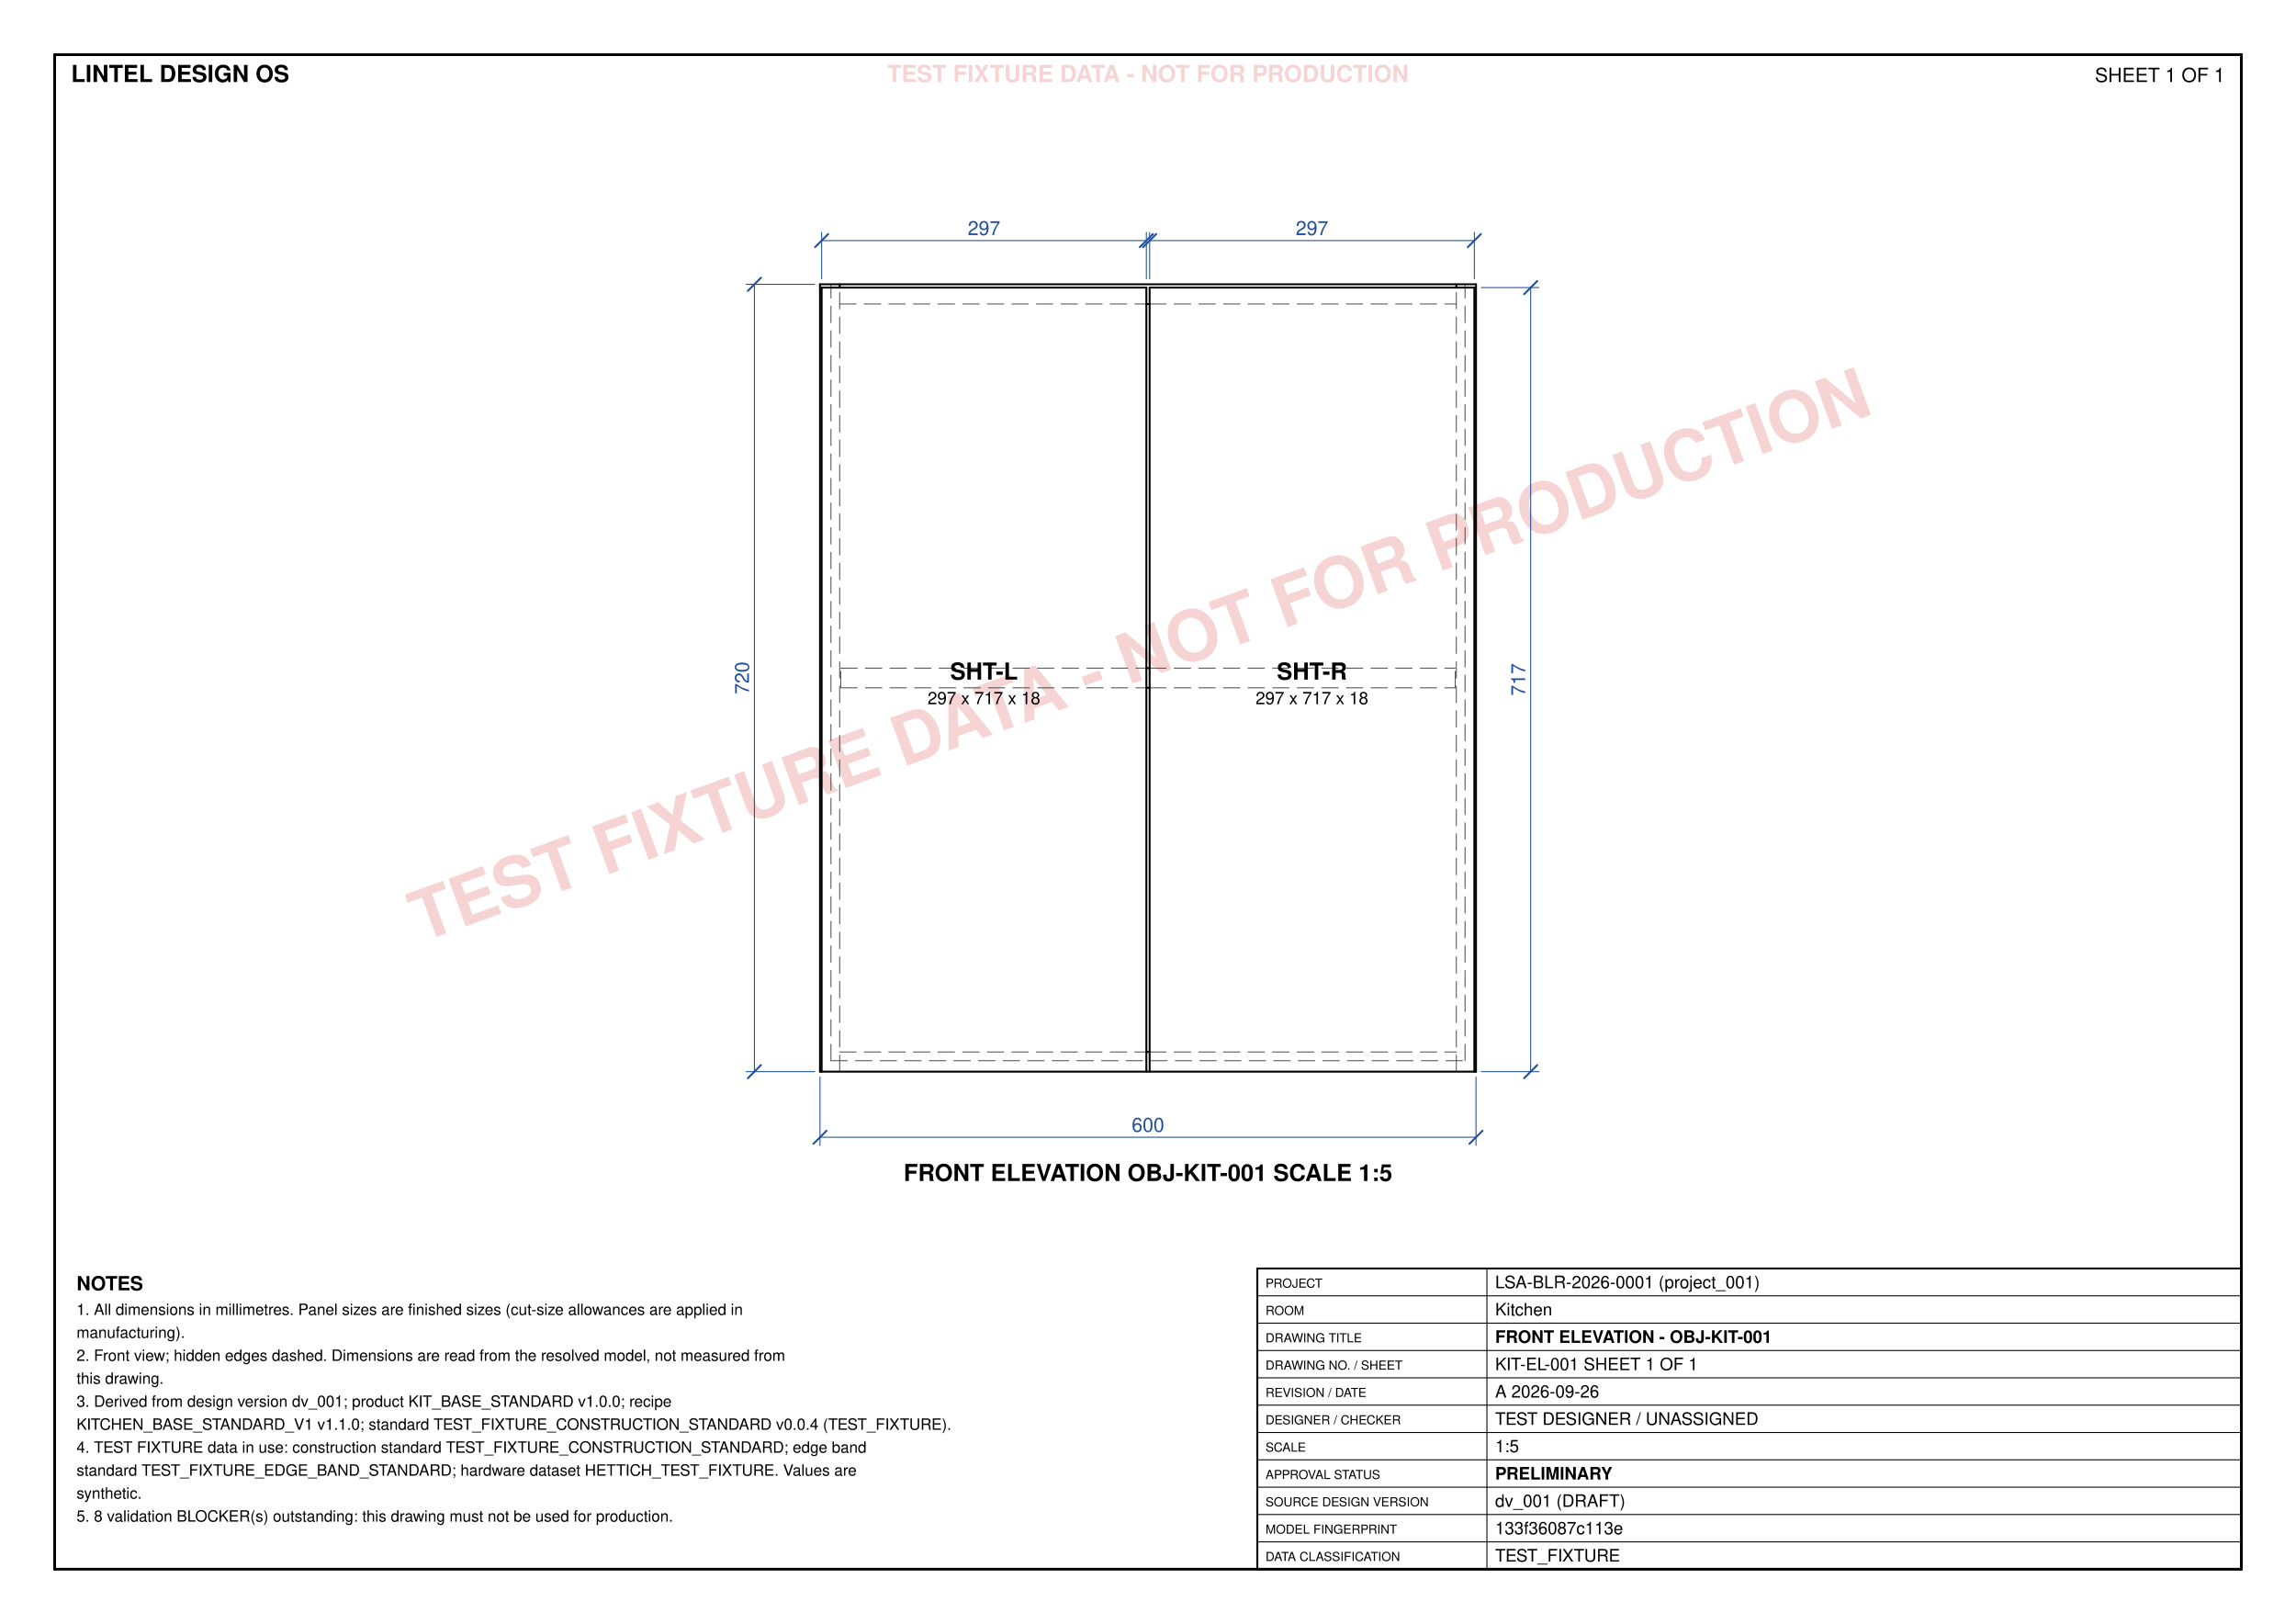
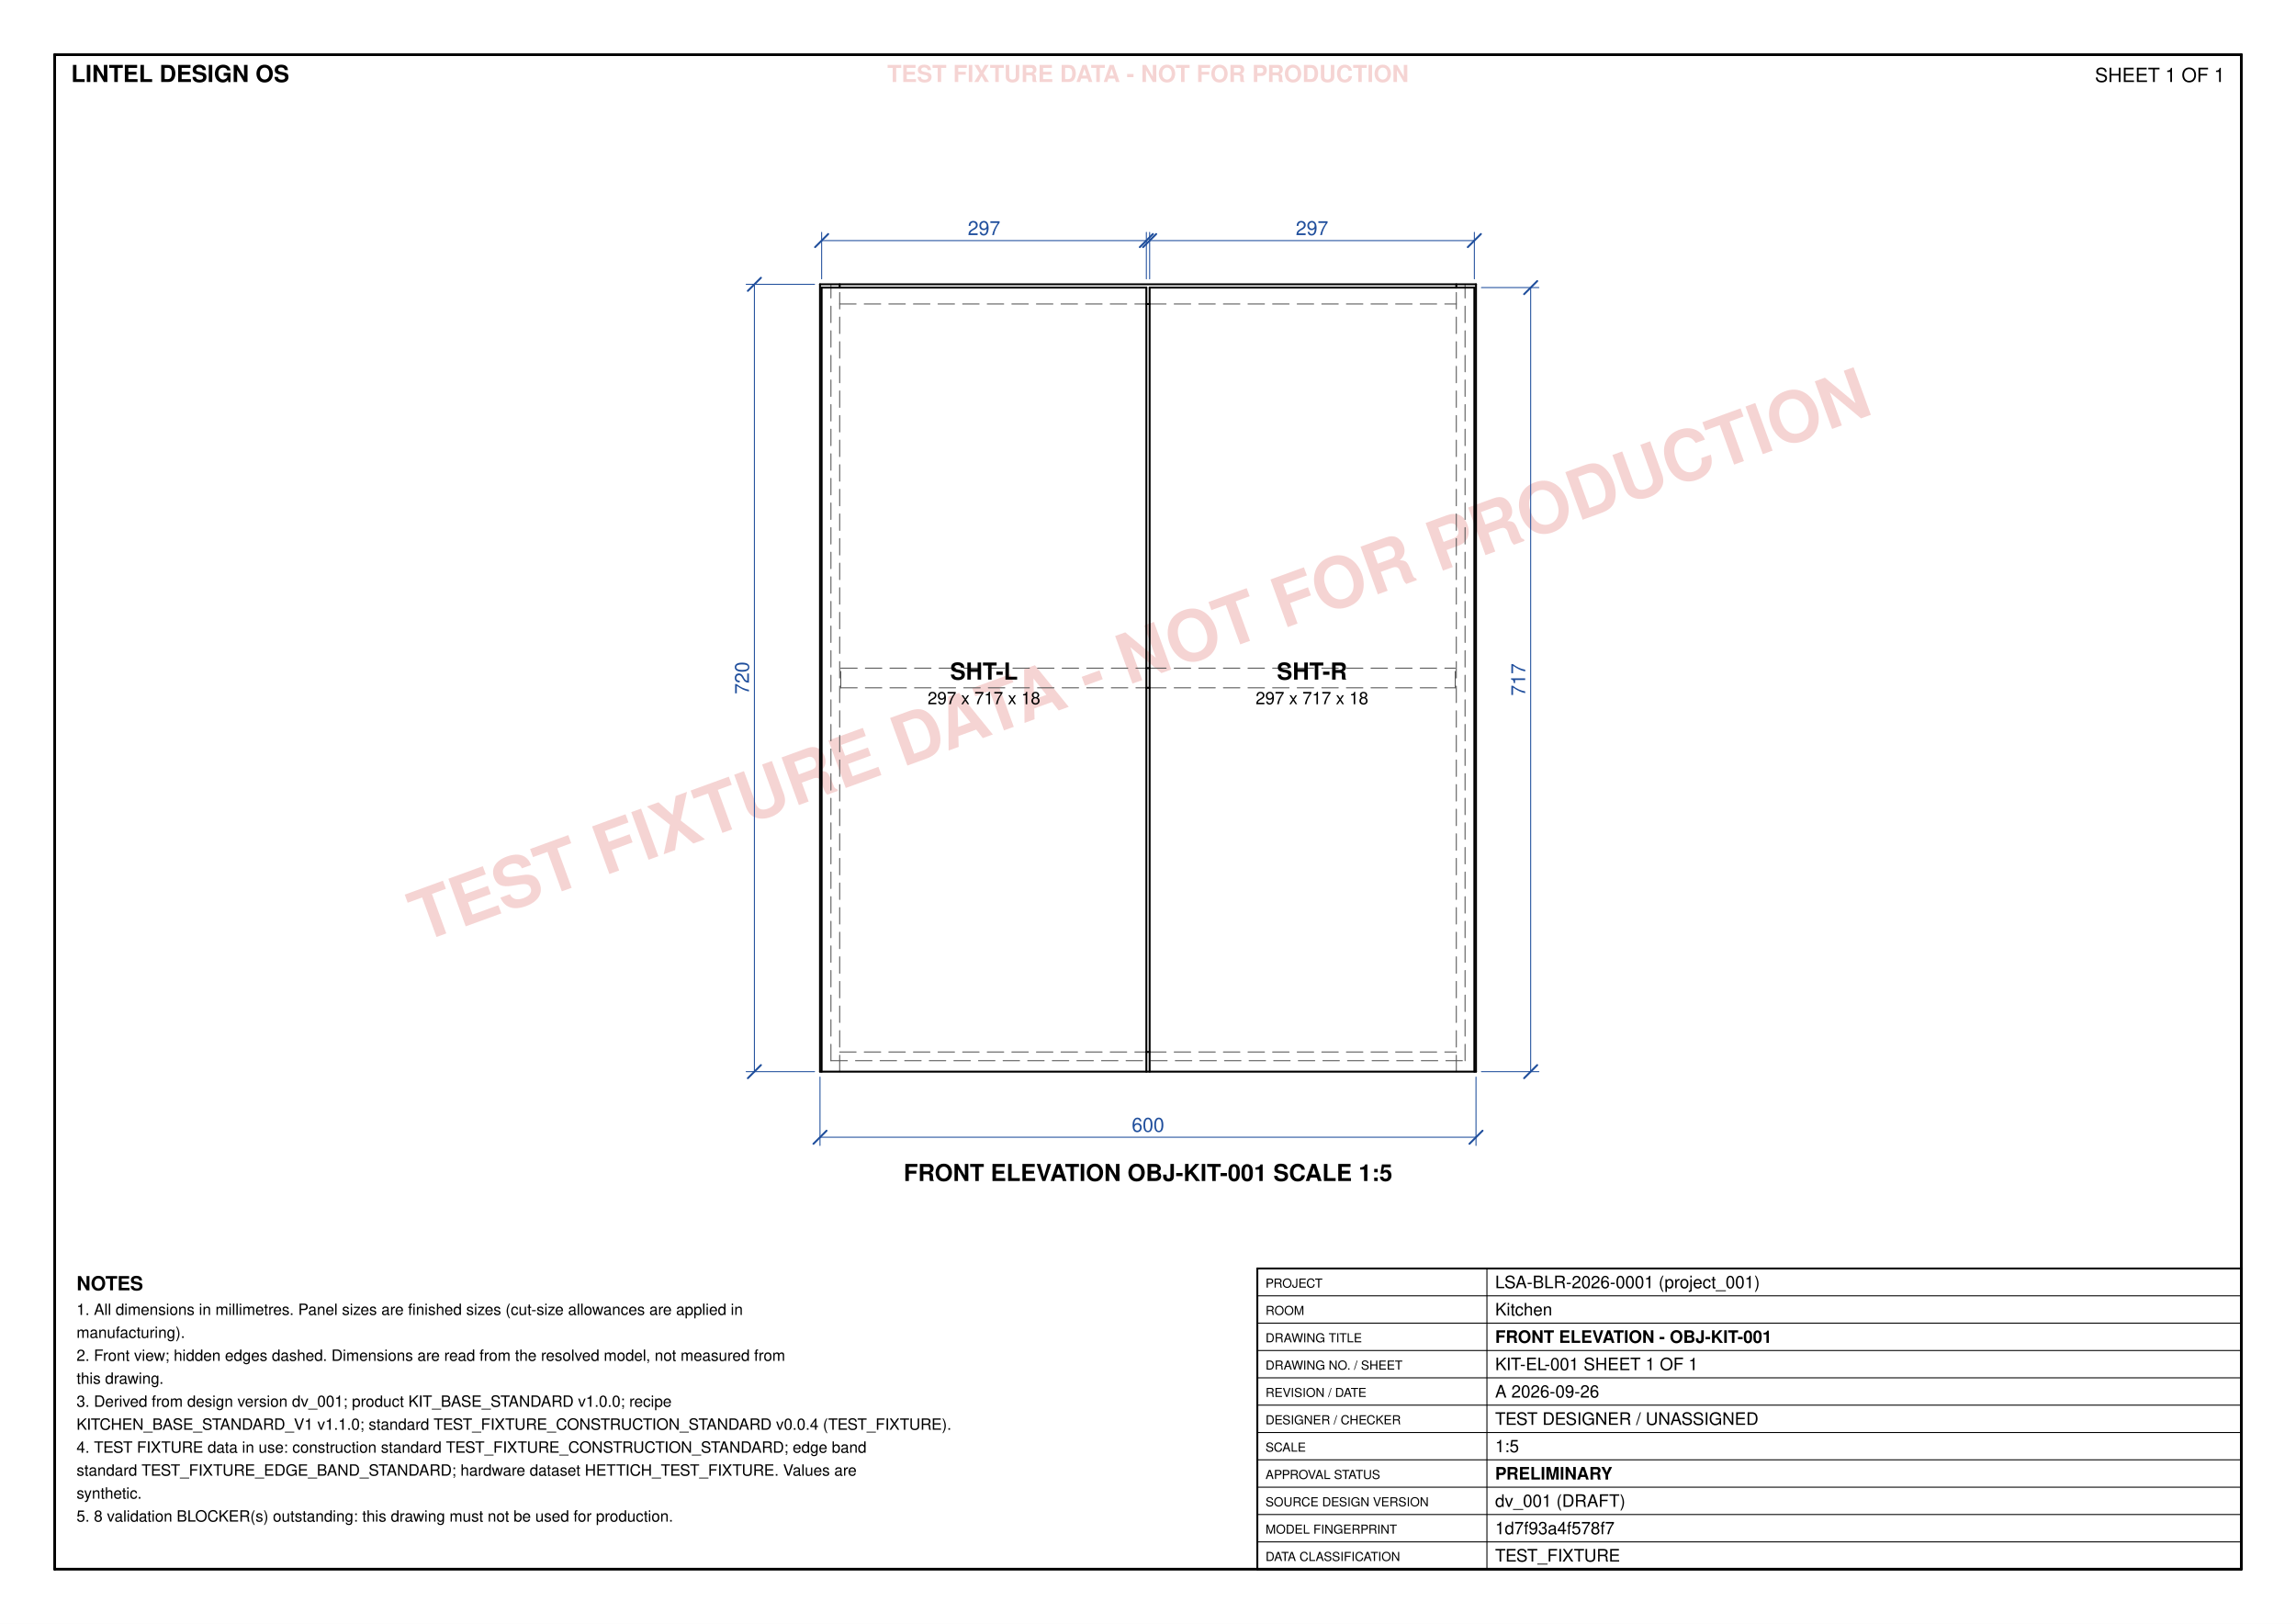
- <svg xmlns="http://www.w3.org/2000/svg" width="420mm" height="297mm" viewBox="0 0 420 297" data-drawing-id="DRW:dv_001:obj_001:FRONT_ELEVATION:KIT-EL-001:RA" data-drawing-type="FRONT_ELEVATION" data-status="PRELIMINARY" data-design-version="dv_001" data-model-fingerprint="133f36087c113e" data-classification="TEST_FIXTURE" data-content-hash="1730b0bf8f65df" data-sheet="1/1">
+ <svg xmlns="http://www.w3.org/2000/svg" width="420mm" height="297mm" viewBox="0 0 420 297" data-drawing-id="DRW:dv_001:obj_001:FRONT_ELEVATION:KIT-EL-001:RA" data-drawing-type="FRONT_ELEVATION" data-status="PRELIMINARY" data-design-version="dv_001" data-model-fingerprint="1d7f93a4f578f7" data-classification="TEST_FIXTURE" data-content-hash="052b605f335dd9" data-sheet="1/1">
  <rect x="0" y="0" width="420" height="297" fill="#ffffff" />
  <g id="WATERMARK" fill="#d9534f" stroke="#d9534f" opacity="0.25" font-family="Helvetica, Arial, sans-serif" stroke-linecap="round">
    <text stroke="none" x="210" y="124" font-size="12.714" text-anchor="middle" font-weight="bold" transform="rotate(-20 210 124)">TEST FIXTURE DATA - NOT FOR PRODUCTION</text>
    <text stroke="none" x="210" y="15" font-size="4.286" text-anchor="middle" font-weight="bold">TEST FIXTURE DATA - NOT FOR PRODUCTION</text>
  </g>
  <g id="BORDER" fill="#000000" stroke="#000000" font-family="Helvetica, Arial, sans-serif" stroke-linecap="round">
    <line fill="none" x1="10" y1="10" x2="410" y2="10" stroke-width="0.5" />
    <line fill="none" x1="410" y1="10" x2="410" y2="287" stroke-width="0.5" />
    <line fill="none" x1="410" y1="287" x2="10" y2="287" stroke-width="0.5" />
    <line fill="none" x1="10" y1="287" x2="10" y2="10" stroke-width="0.5" />
    <text stroke="none" x="13" y="15" font-size="4.286" text-anchor="start" font-weight="bold">LINTEL DESIGN OS</text>
    <text stroke="none" x="407" y="15" font-size="3.571" text-anchor="end">SHEET 1 OF 1</text>
  </g>
  <g id="HIDDEN" fill="#555555" stroke="#555555" font-family="Helvetica, Arial, sans-serif" stroke-linecap="round">
    <line fill="none" x1="152" y1="194" x2="268" y2="194" stroke-width="0.18" stroke-dasharray="3 1.5" />
    <line fill="none" x1="153.6" y1="192.4" x2="209.7" y2="192.4" stroke-width="0.18" stroke-dasharray="3 1.5" />
    <line fill="none" x1="210.3" y1="192.4" x2="266.4" y2="192.4" stroke-width="0.18" stroke-dasharray="3 1.5" />
    <line fill="none" x1="153.8" y1="125.8" x2="209.7" y2="125.8" stroke-width="0.18" stroke-dasharray="3 1.5" />
    <line fill="none" x1="210.3" y1="125.8" x2="266.2" y2="125.8" stroke-width="0.18" stroke-dasharray="3 1.5" />
    <line fill="none" x1="153.8" y1="122.2" x2="209.7" y2="122.2" stroke-width="0.18" stroke-dasharray="3 1.5" />
    <line fill="none" x1="210.3" y1="122.2" x2="266.2" y2="122.2" stroke-width="0.18" stroke-dasharray="3 1.5" />
    <line fill="none" x1="153.6" y1="55.6" x2="209.7" y2="55.6" stroke-width="0.18" stroke-dasharray="3 1.5" />
    <line fill="none" x1="210.3" y1="55.6" x2="266.4" y2="55.6" stroke-width="0.18" stroke-dasharray="3 1.5" />
    <line fill="none" x1="152" y1="194" x2="152" y2="52" stroke-width="0.18" stroke-dasharray="3 1.5" />
    <line fill="none" x1="153.6" y1="196" x2="153.6" y2="52.6" stroke-width="0.18" stroke-dasharray="3 1.5" />
    <line fill="none" x1="153.8" y1="125.8" x2="153.8" y2="122.2" stroke-width="0.18" stroke-dasharray="3 1.5" />
    <line fill="none" x1="266.2" y1="125.8" x2="266.2" y2="122.2" stroke-width="0.18" stroke-dasharray="3 1.5" />
    <line fill="none" x1="266.4" y1="196" x2="266.4" y2="52.6" stroke-width="0.18" stroke-dasharray="3 1.5" />
    <line fill="none" x1="268" y1="194" x2="268" y2="52" stroke-width="0.18" stroke-dasharray="3 1.5" />
  </g>
  <g id="VISIBLE" fill="#000000" stroke="#000000" font-family="Helvetica, Arial, sans-serif" stroke-linecap="round">
    <line fill="none" x1="150" y1="196" x2="270" y2="196" stroke-width="0.35" />
    <line fill="none" x1="209.7" y1="192.4" x2="210.3" y2="192.4" stroke-width="0.35" />
    <line fill="none" x1="209.7" y1="125.8" x2="210.3" y2="125.8" stroke-width="0.35" />
    <line fill="none" x1="209.7" y1="122.2" x2="210.3" y2="122.2" stroke-width="0.35" />
    <line fill="none" x1="209.7" y1="55.6" x2="210.3" y2="55.6" stroke-width="0.35" />
    <line fill="none" x1="150.3" y1="52.6" x2="209.7" y2="52.6" stroke-width="0.35" />
    <line fill="none" x1="210.3" y1="52.6" x2="269.7" y2="52.6" stroke-width="0.35" />
    <line fill="none" x1="150" y1="52" x2="270" y2="52" stroke-width="0.35" />
    <line fill="none" x1="150" y1="196" x2="150" y2="52" stroke-width="0.35" />
    <line fill="none" x1="150.3" y1="196" x2="150.3" y2="52.6" stroke-width="0.35" />
    <line fill="none" x1="153.6" y1="52.6" x2="153.6" y2="52" stroke-width="0.35" />
    <line fill="none" x1="209.7" y1="196" x2="209.7" y2="52.6" stroke-width="0.35" />
    <line fill="none" x1="210.3" y1="196" x2="210.3" y2="52.6" stroke-width="0.35" />
    <line fill="none" x1="266.4" y1="52.6" x2="266.4" y2="52" stroke-width="0.35" />
    <line fill="none" x1="269.7" y1="196" x2="269.7" y2="52.6" stroke-width="0.35" />
    <line fill="none" x1="270" y1="196" x2="270" y2="52" stroke-width="0.35" />
  </g>
  <g id="DIMENSION" fill="#1f4e9c" stroke="#1f4e9c" font-family="Helvetica, Arial, sans-serif" stroke-linecap="round">
    <line fill="none" x1="150" y1="197" x2="150" y2="209.5" stroke-width="0.18" />
    <line fill="none" x1="148.8" y1="209.2" x2="151.2" y2="206.8" stroke-width="0.35" />
    <line fill="none" x1="270" y1="197" x2="270" y2="209.5" stroke-width="0.18" />
    <line fill="none" x1="268.8" y1="209.2" x2="271.2" y2="206.8" stroke-width="0.35" />
    <line fill="none" x1="150" y1="208" x2="270" y2="208" stroke-width="0.18" />
    <text stroke="none" x="210" y="207" font-size="3.571" text-anchor="middle">600</text>
    <line fill="none" x1="149" y1="196" x2="136.5" y2="196" stroke-width="0.18" />
    <line fill="none" x1="136.8" y1="197.2" x2="139.2" y2="194.8" stroke-width="0.35" />
    <line fill="none" x1="149" y1="52" x2="136.5" y2="52" stroke-width="0.18" />
    <line fill="none" x1="136.8" y1="53.2" x2="139.2" y2="50.8" stroke-width="0.35" />
    <line fill="none" x1="138" y1="196" x2="138" y2="52" stroke-width="0.18" />
    <text stroke="none" x="137" y="124" font-size="3.571" text-anchor="middle" transform="rotate(-90 137 124)">720</text>
    <line fill="none" x1="150.3" y1="51" x2="150.3" y2="42.5" stroke-width="0.18" />
    <line fill="none" x1="149.1" y1="45.2" x2="151.5" y2="42.8" stroke-width="0.35" />
    <line fill="none" x1="209.7" y1="51" x2="209.7" y2="42.5" stroke-width="0.18" />
    <line fill="none" x1="208.5" y1="45.2" x2="210.9" y2="42.8" stroke-width="0.35" />
    <line fill="none" x1="150.3" y1="44" x2="209.7" y2="44" stroke-width="0.18" />
    <text stroke="none" x="180" y="43" font-size="3.571" text-anchor="middle">297</text>
    <line fill="none" x1="210.3" y1="51" x2="210.3" y2="42.5" stroke-width="0.18" />
    <line fill="none" x1="209.1" y1="45.2" x2="211.5" y2="42.8" stroke-width="0.35" />
    <line fill="none" x1="269.7" y1="51" x2="269.7" y2="42.5" stroke-width="0.18" />
    <line fill="none" x1="268.5" y1="45.2" x2="270.9" y2="42.8" stroke-width="0.35" />
    <line fill="none" x1="210.3" y1="44" x2="269.7" y2="44" stroke-width="0.18" />
    <text stroke="none" x="240" y="43" font-size="3.571" text-anchor="middle">297</text>
    <line fill="none" x1="271" y1="196" x2="281.5" y2="196" stroke-width="0.18" />
    <line fill="none" x1="278.8" y1="197.2" x2="281.2" y2="194.8" stroke-width="0.35" />
    <line fill="none" x1="271" y1="52.6" x2="281.5" y2="52.6" stroke-width="0.18" />
    <line fill="none" x1="278.8" y1="53.8" x2="281.2" y2="51.4" stroke-width="0.35" />
    <line fill="none" x1="280" y1="196" x2="280" y2="52.6" stroke-width="0.18" />
    <text stroke="none" x="279" y="124.3" font-size="3.571" text-anchor="middle" transform="rotate(-90 279 124.3)">717</text>
  </g>
  <g id="ANNOTATION" fill="#000000" stroke="#000000" font-family="Helvetica, Arial, sans-serif" stroke-linecap="round">
    <text stroke="none" x="180" y="124.3" font-size="4.286" text-anchor="middle" font-weight="bold">SHT-L</text>
    <text stroke="none" x="180" y="128.8" font-size="3.143" text-anchor="middle">297 x 717 x 18</text>
    <text stroke="none" x="240" y="124.3" font-size="4.286" text-anchor="middle" font-weight="bold">SHT-R</text>
    <text stroke="none" x="240" y="128.8" font-size="3.143" text-anchor="middle">297 x 717 x 18</text>
    <text stroke="none" x="210" y="216" font-size="4.286" text-anchor="middle" font-weight="bold">FRONT ELEVATION  OBJ-KIT-001  SCALE 1:5</text>
    <text stroke="none" x="14" y="236" font-size="3.571" text-anchor="start" font-weight="bold">NOTES</text>
    <text stroke="none" x="14" y="240.5" font-size="2.857" text-anchor="start">1. All dimensions in millimetres. Panel sizes are finished sizes (cut-size allowances are applied in</text>
    <text stroke="none" x="14" y="244.7" font-size="2.857" text-anchor="start">   manufacturing).</text>
    <text stroke="none" x="14" y="248.9" font-size="2.857" text-anchor="start">2. Front view; hidden edges dashed. Dimensions are read from the resolved model, not measured from</text>
    <text stroke="none" x="14" y="253.1" font-size="2.857" text-anchor="start">   this drawing.</text>
    <text stroke="none" x="14" y="257.3" font-size="2.857" text-anchor="start">3. Derived from design version dv_001; product KIT_BASE_STANDARD v1.0.0; recipe</text>
    <text stroke="none" x="14" y="261.5" font-size="2.857" text-anchor="start">   KITCHEN_BASE_STANDARD_V1 v1.1.0; standard TEST_FIXTURE_CONSTRUCTION_STANDARD v0.0.4 (TEST_FIXTURE).</text>
    <text stroke="none" x="14" y="265.7" font-size="2.857" text-anchor="start">4. TEST FIXTURE data in use: construction standard TEST_FIXTURE_CONSTRUCTION_STANDARD; edge band</text>
    <text stroke="none" x="14" y="269.9" font-size="2.857" text-anchor="start">   standard TEST_FIXTURE_EDGE_BAND_STANDARD; hardware dataset HETTICH_TEST_FIXTURE. Values are</text>
    <text stroke="none" x="14" y="274.1" font-size="2.857" text-anchor="start">   synthetic.</text>
    <text stroke="none" x="14" y="278.3" font-size="2.857" text-anchor="start">5. 8 validation BLOCKER(s) outstanding: this drawing must not be used for production.</text>
  </g>
  <g id="TITLE_BLOCK" fill="#000000" stroke="#000000" font-family="Helvetica, Arial, sans-serif" stroke-linecap="round">
    <line fill="none" x1="230" y1="232" x2="410" y2="232" stroke-width="0.35" />
    <line fill="none" x1="410" y1="232" x2="410" y2="287" stroke-width="0.35" />
    <line fill="none" x1="410" y1="287" x2="230" y2="287" stroke-width="0.35" />
    <line fill="none" x1="230" y1="287" x2="230" y2="232" stroke-width="0.35" />
    <line fill="none" x1="272" y1="232" x2="272" y2="287" stroke-width="0.18" />
    <text stroke="none" x="231.5" y="235.5" font-size="2.286" text-anchor="start">PROJECT</text>
    <text stroke="none" x="273.5" y="235.6" font-size="3.143" text-anchor="start">LSA-BLR-2026-0001 (project_001)</text>
    <line fill="none" x1="230" y1="237" x2="410" y2="237" stroke-width="0.18" />
    <text stroke="none" x="231.5" y="240.5" font-size="2.286" text-anchor="start">ROOM</text>
    <text stroke="none" x="273.5" y="240.6" font-size="3.143" text-anchor="start">Kitchen</text>
    <line fill="none" x1="230" y1="242" x2="410" y2="242" stroke-width="0.18" />
    <text stroke="none" x="231.5" y="245.5" font-size="2.286" text-anchor="start">DRAWING TITLE</text>
    <text stroke="none" x="273.5" y="245.6" font-size="3.143" text-anchor="start" font-weight="bold">FRONT ELEVATION - OBJ-KIT-001</text>
    <line fill="none" x1="230" y1="247" x2="410" y2="247" stroke-width="0.18" />
    <text stroke="none" x="231.5" y="250.5" font-size="2.286" text-anchor="start">DRAWING NO. / SHEET</text>
    <text stroke="none" x="273.5" y="250.6" font-size="3.143" text-anchor="start">KIT-EL-001   SHEET 1 OF 1</text>
    <line fill="none" x1="230" y1="252" x2="410" y2="252" stroke-width="0.18" />
    <text stroke="none" x="231.5" y="255.5" font-size="2.286" text-anchor="start">REVISION / DATE</text>
    <text stroke="none" x="273.5" y="255.6" font-size="3.143" text-anchor="start">A   2026-09-26</text>
    <line fill="none" x1="230" y1="257" x2="410" y2="257" stroke-width="0.18" />
    <text stroke="none" x="231.5" y="260.5" font-size="2.286" text-anchor="start">DESIGNER / CHECKER</text>
    <text stroke="none" x="273.5" y="260.6" font-size="3.143" text-anchor="start">TEST DESIGNER / UNASSIGNED</text>
    <line fill="none" x1="230" y1="262" x2="410" y2="262" stroke-width="0.18" />
    <text stroke="none" x="231.5" y="265.5" font-size="2.286" text-anchor="start">SCALE</text>
    <text stroke="none" x="273.5" y="265.6" font-size="3.143" text-anchor="start">1:5</text>
    <line fill="none" x1="230" y1="267" x2="410" y2="267" stroke-width="0.18" />
    <text stroke="none" x="231.5" y="270.5" font-size="2.286" text-anchor="start">APPROVAL STATUS</text>
    <text stroke="none" x="273.5" y="270.6" font-size="3.143" text-anchor="start" font-weight="bold">PRELIMINARY</text>
    <line fill="none" x1="230" y1="272" x2="410" y2="272" stroke-width="0.18" />
    <text stroke="none" x="231.5" y="275.5" font-size="2.286" text-anchor="start">SOURCE DESIGN VERSION</text>
    <text stroke="none" x="273.5" y="275.6" font-size="3.143" text-anchor="start">dv_001 (DRAFT)</text>
    <line fill="none" x1="230" y1="277" x2="410" y2="277" stroke-width="0.18" />
    <text stroke="none" x="231.5" y="280.5" font-size="2.286" text-anchor="start">MODEL FINGERPRINT</text>
-     <text stroke="none" x="273.5" y="280.6" font-size="3.143" text-anchor="start">133f36087c113e</text>
+     <text stroke="none" x="273.5" y="280.6" font-size="3.143" text-anchor="start">1d7f93a4f578f7</text>
    <line fill="none" x1="230" y1="282" x2="410" y2="282" stroke-width="0.18" />
    <text stroke="none" x="231.5" y="285.5" font-size="2.286" text-anchor="start">DATA CLASSIFICATION</text>
    <text stroke="none" x="273.5" y="285.6" font-size="3.143" text-anchor="start">TEST_FIXTURE</text>
  </g>
</svg>
